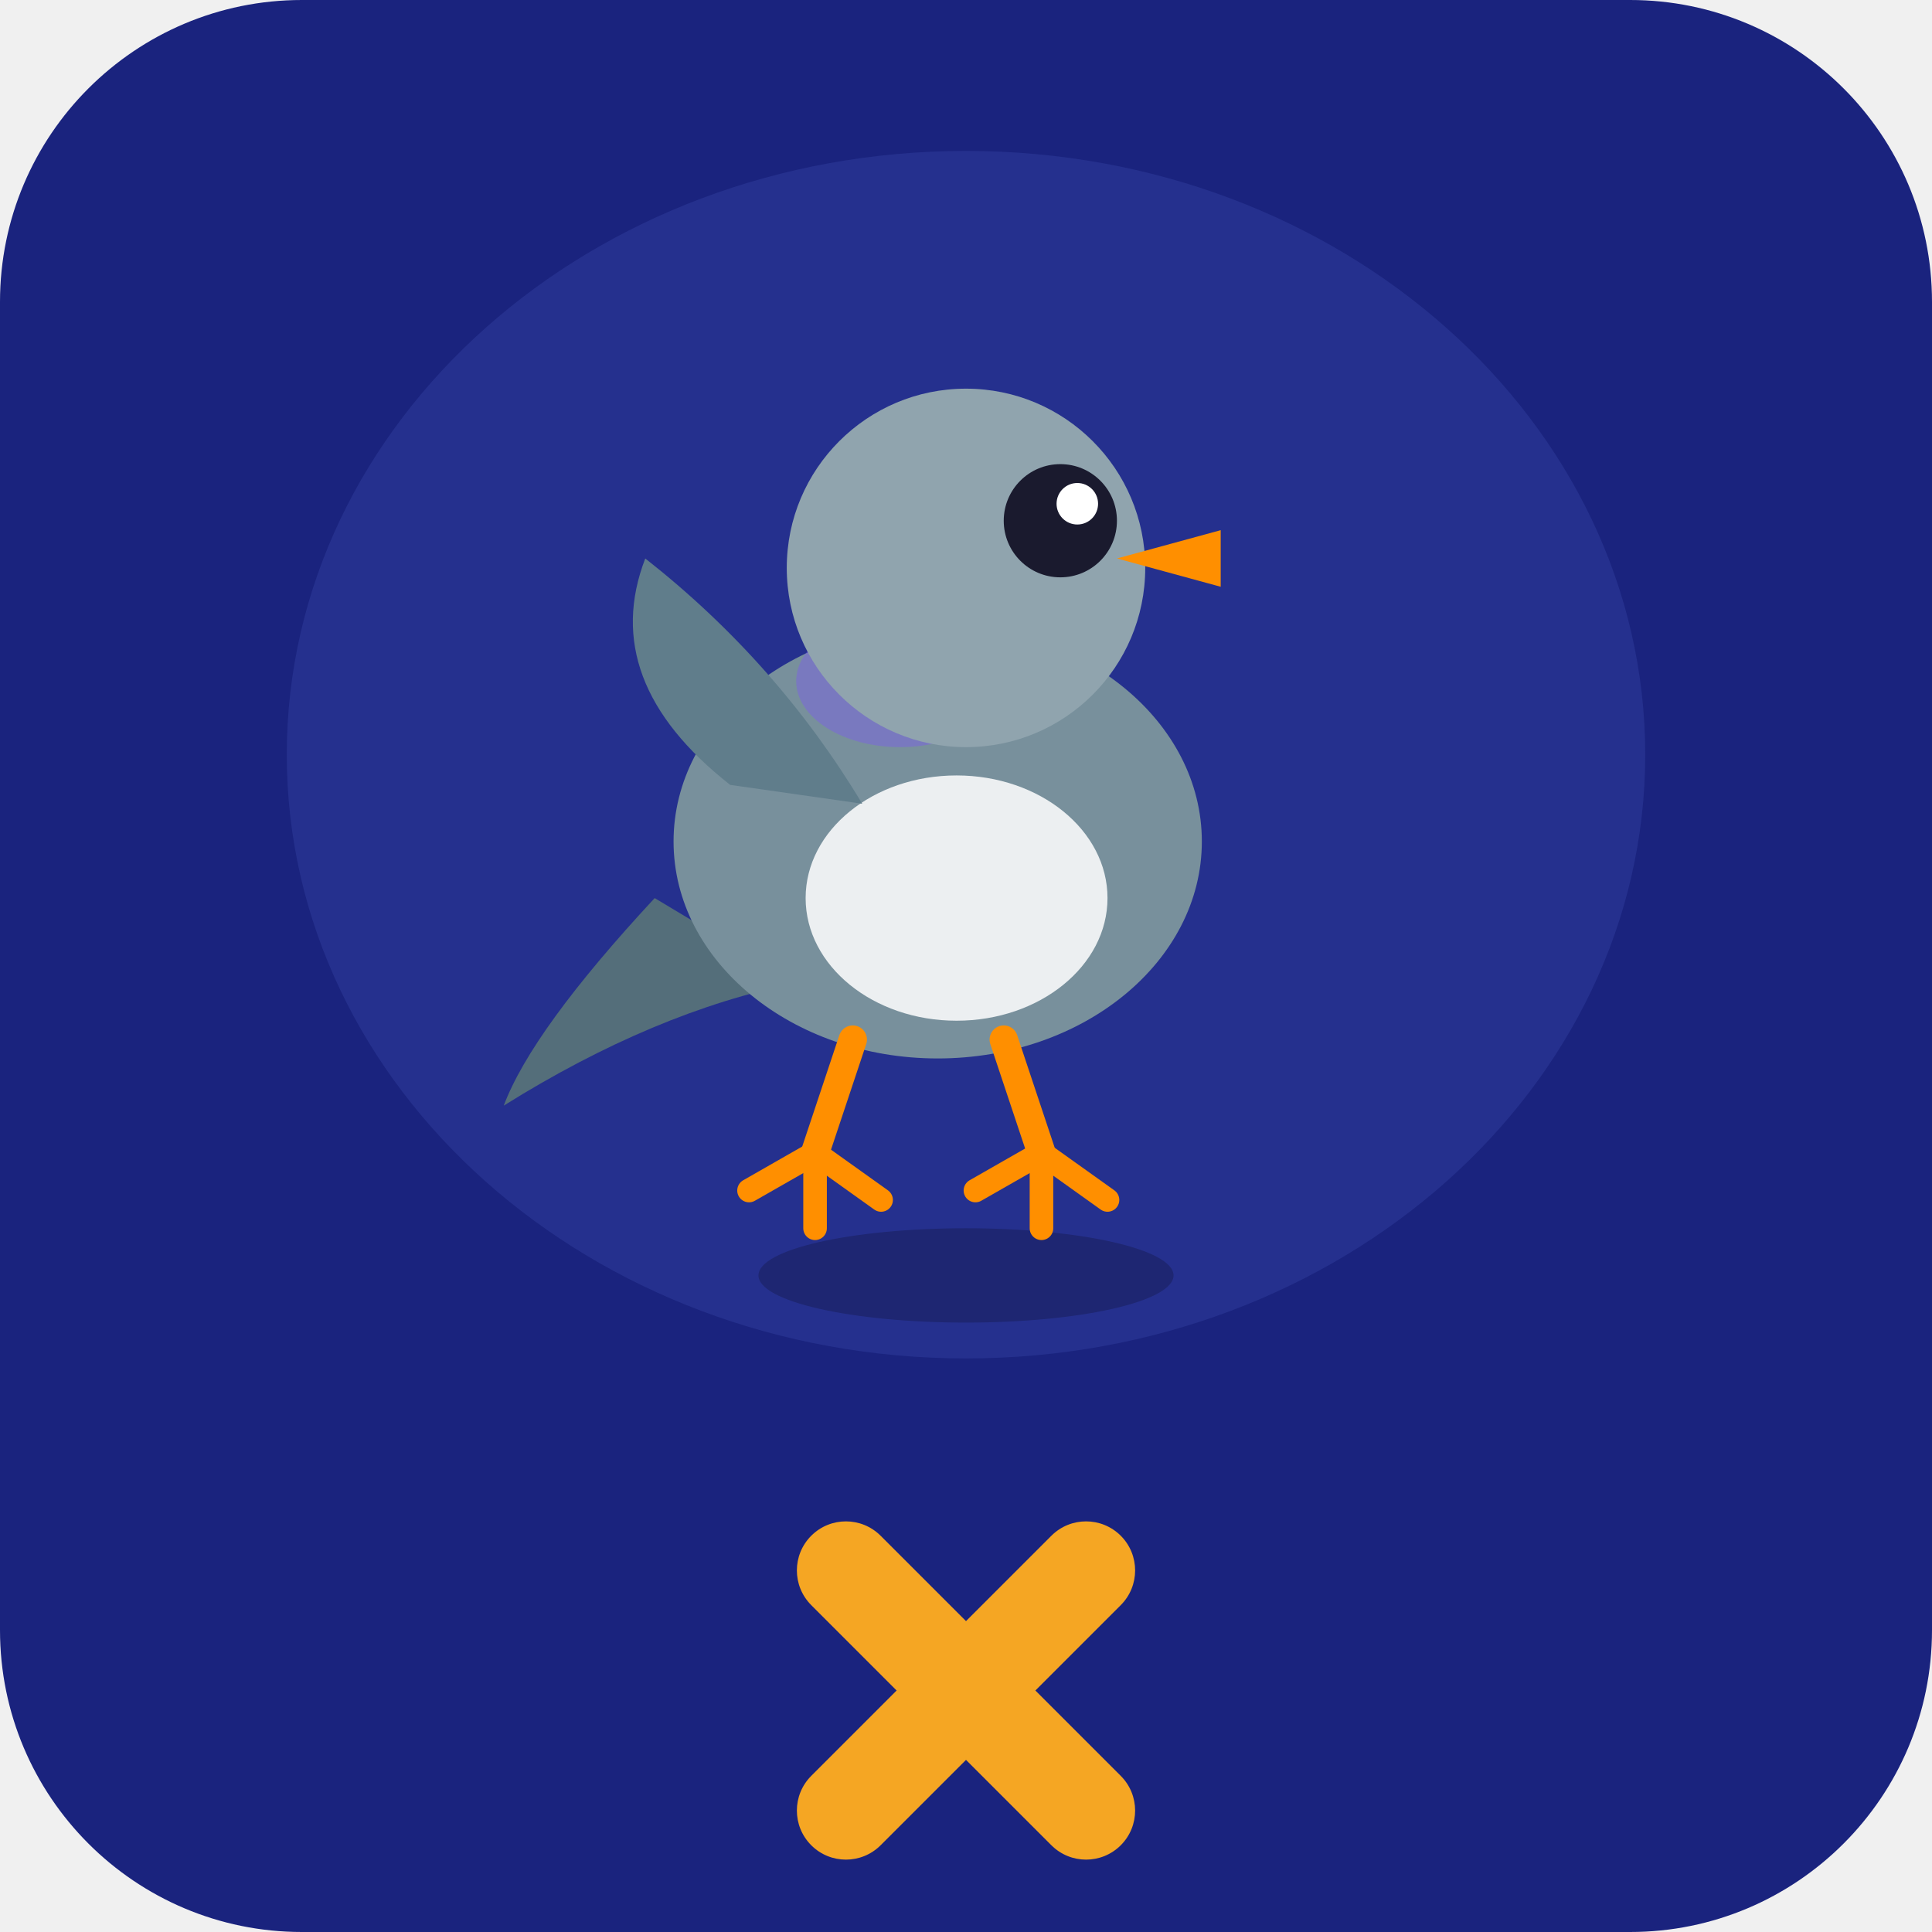
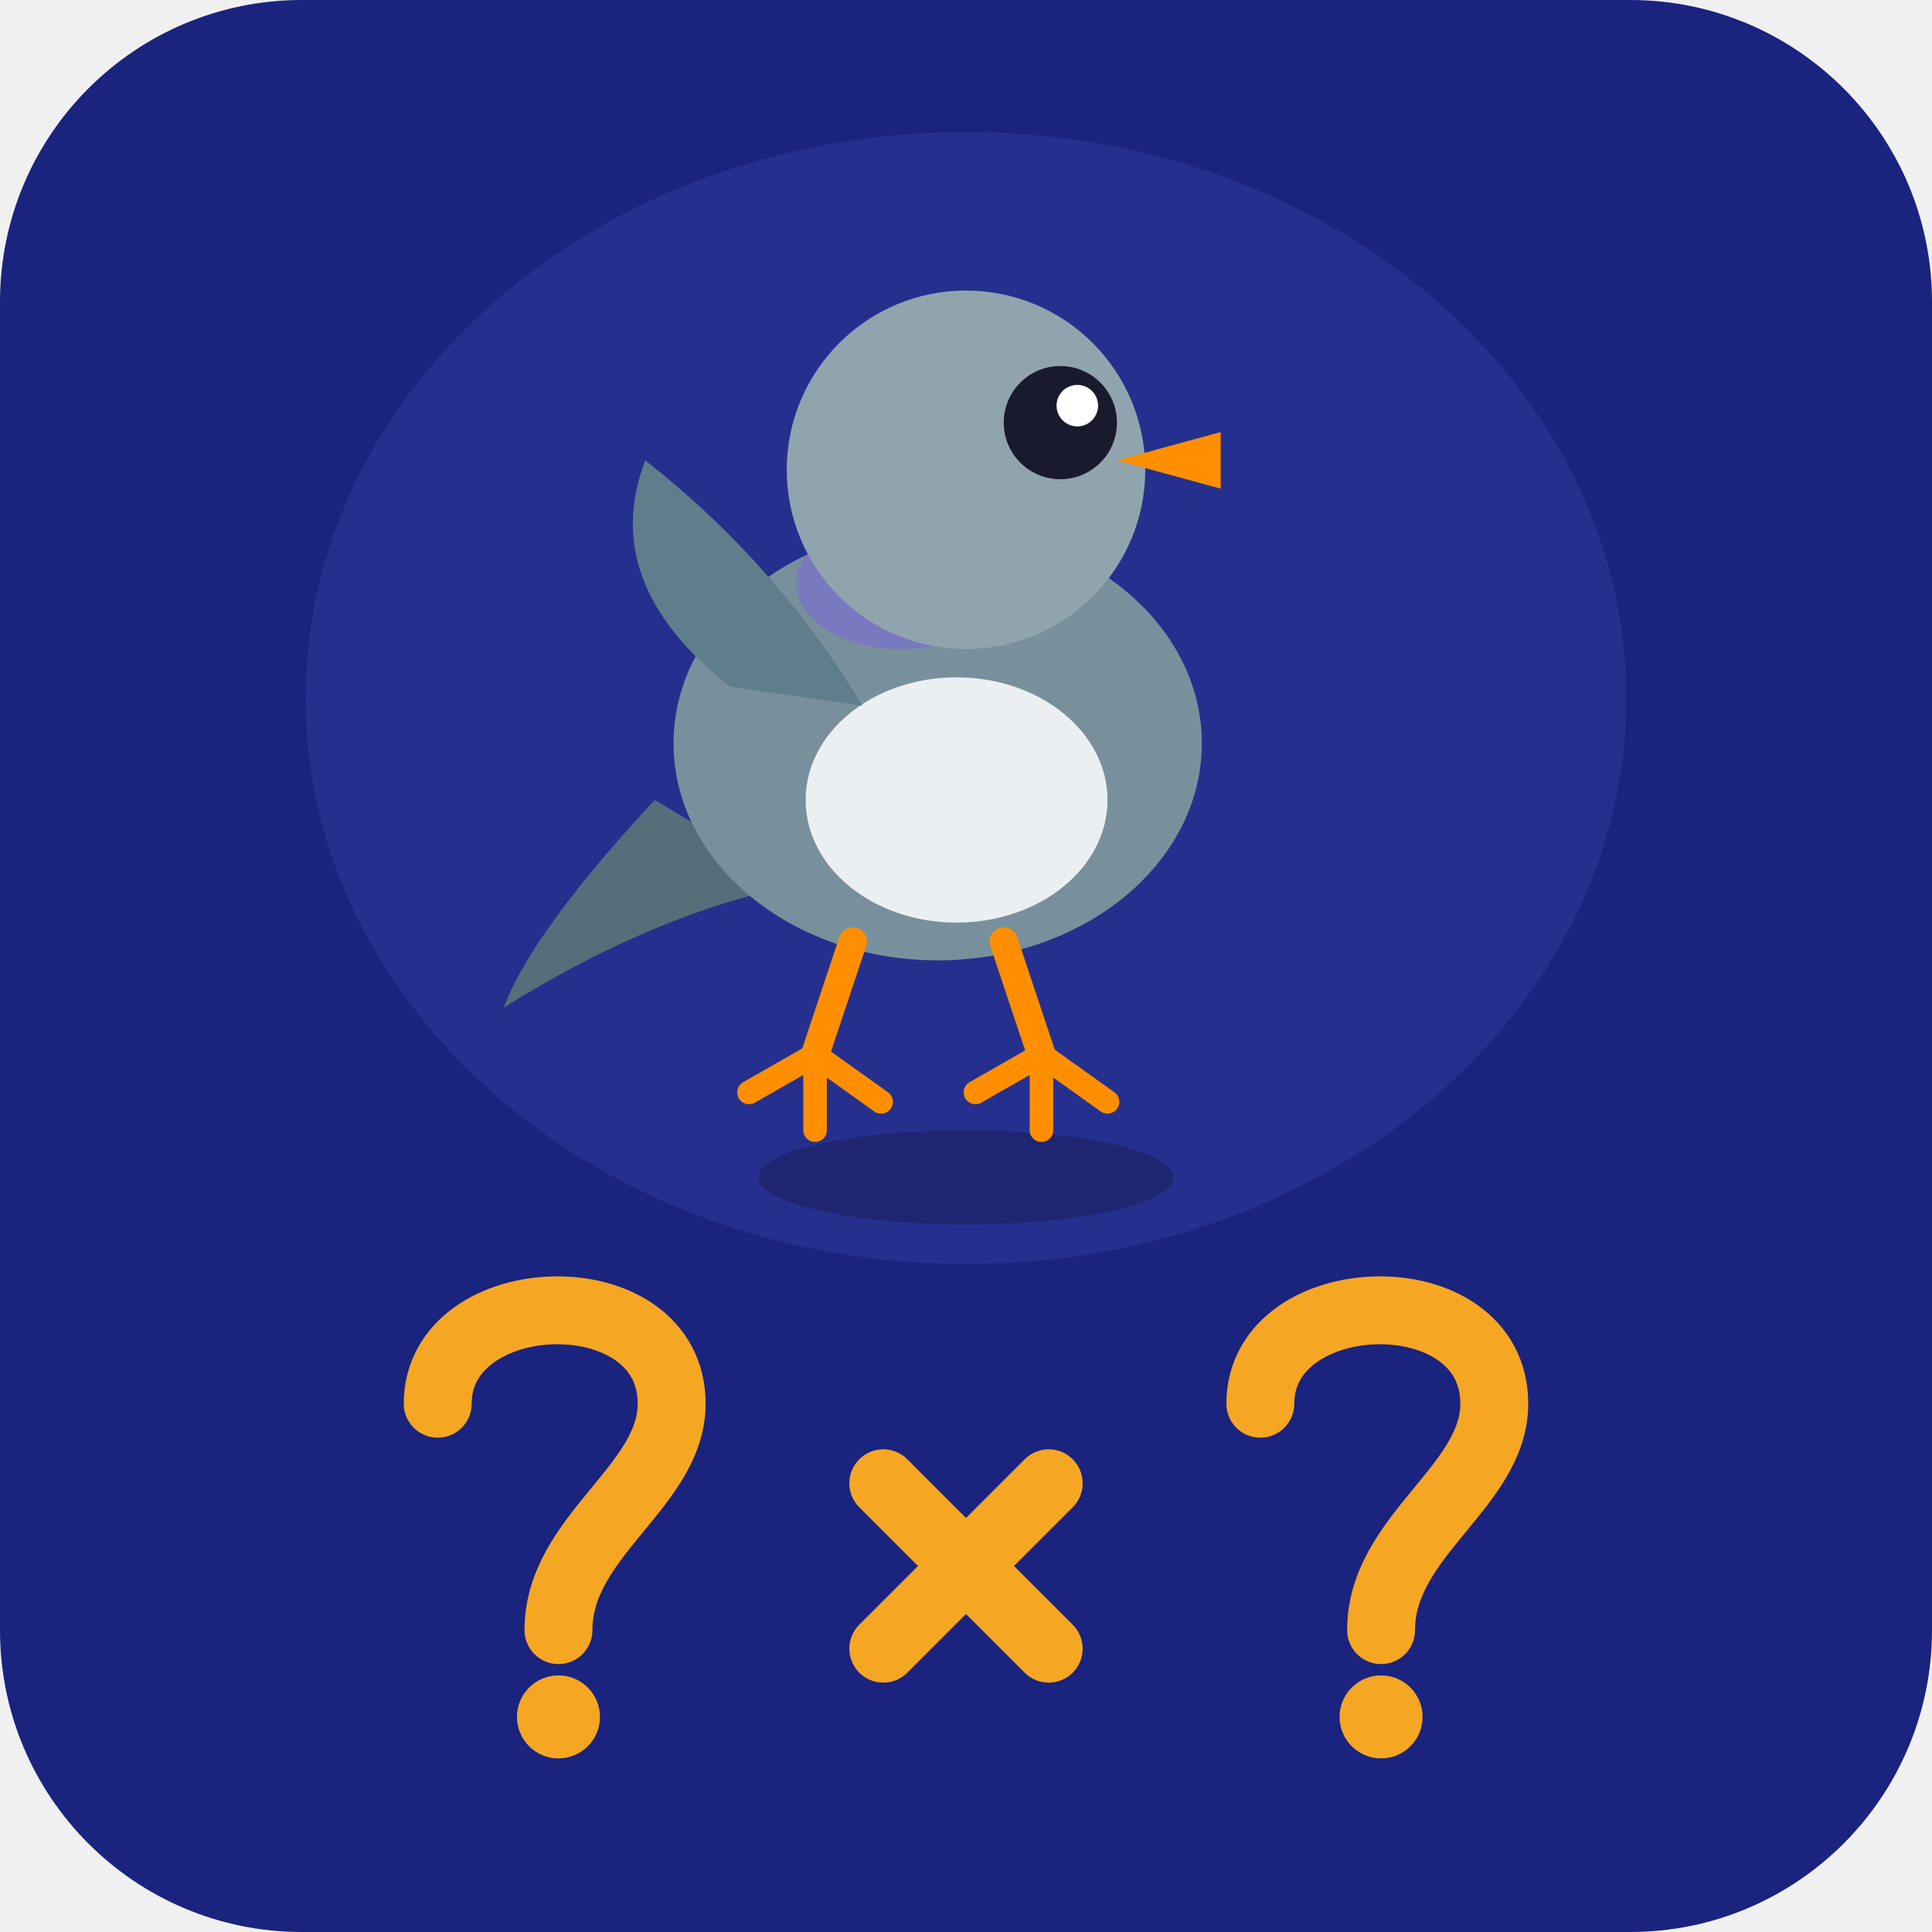
<svg xmlns="http://www.w3.org/2000/svg" width="512" height="512" viewBox="0 0 512 512">
  <rect width="512" height="512" rx="80" fill="#1A237E" />
-   <ellipse cx="256" cy="200" rx="180" ry="160" fill="#3949AB" opacity="0.35" />
-   <g transform="translate(106, 48) scale(2.5)">
+   <ellipse cx="256" cy="185" rx="175" ry="150" fill="#3949AB" opacity="0.35" />
+   <g transform="translate(106, 22) scale(2.5)">
    <ellipse cx="60" cy="116" rx="22" ry="5" fill="rgba(0,0,0,.2)" />
    <path d="M27,76 Q14,90 11,98 Q27,88 42,85 Z" fill="#546E7A" />
    <ellipse cx="57" cy="70" rx="28" ry="23" fill="#78909C" />
    <ellipse cx="59" cy="76" rx="16" ry="13" fill="#ECEFF1" />
    <path d="M35,64 Q21,53 26,40 Q40,51 49,66 Z" fill="#607D8B" />
    <ellipse cx="53" cy="53" rx="11" ry="7" fill="#7C4DFF" opacity=".35" />
    <circle cx="60" cy="41" r="19" fill="#90A4AE" />
    <path d="M76,40 L87,37 L87,43 Z" fill="#FF8F00" />
    <circle cx="70" cy="36" r="6" fill="#1A1A2E" />
    <circle cx="71.8" cy="34.2" r="2.2" fill="white" />
    <line x1="48" y1="91" x2="44" y2="103" stroke="#FF8F00" stroke-width="3" stroke-linecap="round" />
    <line x1="44" y1="103" x2="37" y2="107" stroke="#FF8F00" stroke-width="2.5" stroke-linecap="round" />
    <line x1="44" y1="103" x2="44" y2="111" stroke="#FF8F00" stroke-width="2.5" stroke-linecap="round" />
    <line x1="44" y1="103" x2="51" y2="108" stroke="#FF8F00" stroke-width="2.5" stroke-linecap="round" />
    <line x1="64" y1="91" x2="68" y2="103" stroke="#FF8F00" stroke-width="3" stroke-linecap="round" />
    <line x1="68" y1="103" x2="61" y2="107" stroke="#FF8F00" stroke-width="2.5" stroke-linecap="round" />
    <line x1="68" y1="103" x2="68" y2="111" stroke="#FF8F00" stroke-width="2.5" stroke-linecap="round" />
    <line x1="68" y1="103" x2="75" y2="108" stroke="#FF8F00" stroke-width="2.5" stroke-linecap="round" />
  </g>
-   <g transform="translate(256, 448)">
-     <rect x="-58" y="-13" width="116" height="26" rx="13" fill="#F5A623" transform="rotate(45)" />
-     <rect x="-58" y="-13" width="116" height="26" rx="13" fill="#F5A623" transform="rotate(-45)" />
+   <path d="M 116,372 C 116,340 178,338 178,372 C 178,394 148,407 148,432" stroke="#F5A623" stroke-width="18" fill="none" stroke-linecap="round" />
+   <circle cx="148" cy="455" r="11" fill="#F5A623" />
+   <g transform="translate(256, 415)">
+     <rect x="-40" y="-9" width="80" height="18" rx="9" fill="#F5A623" transform="rotate(45)" />
+     <rect x="-40" y="-9" width="80" height="18" rx="9" fill="#F5A623" transform="rotate(-45)" />
  </g>
+   <path d="M 334,372 C 334,340 396,338 396,372 C 396,394 366,407 366,432" stroke="#F5A623" stroke-width="18" fill="none" stroke-linecap="round" />
+   <circle cx="366" cy="455" r="11" fill="#F5A623" />
</svg>
